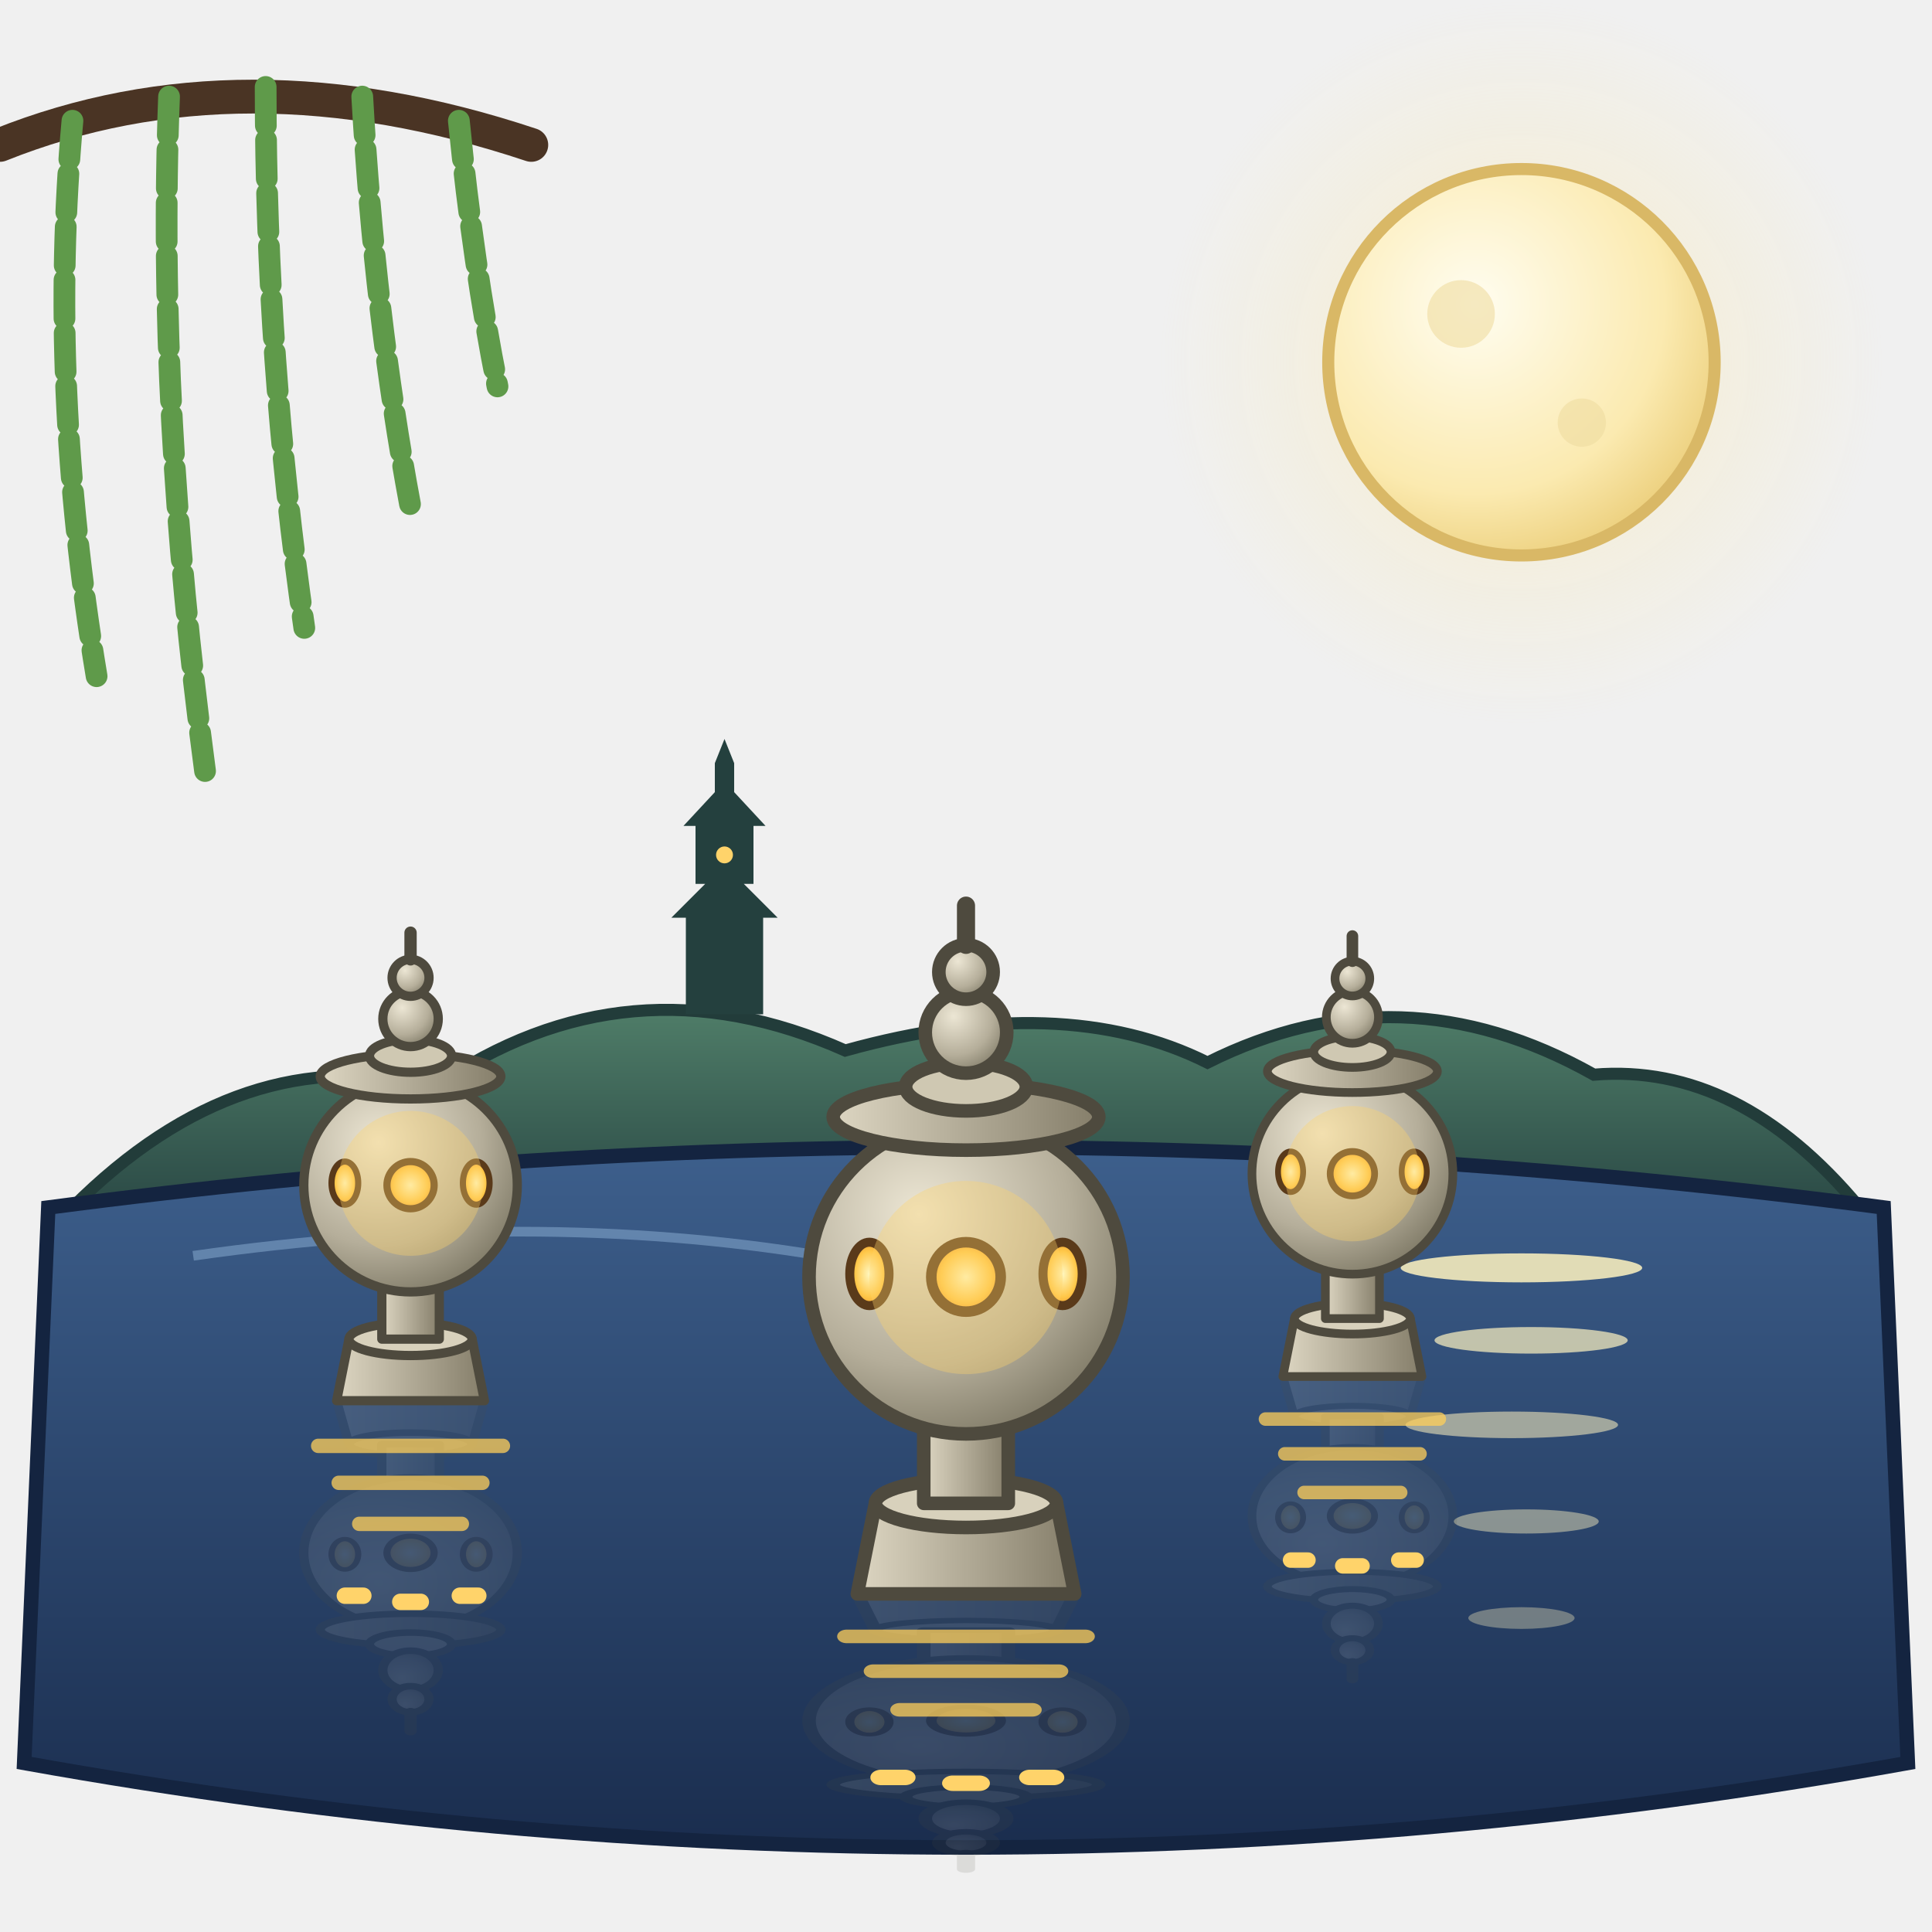
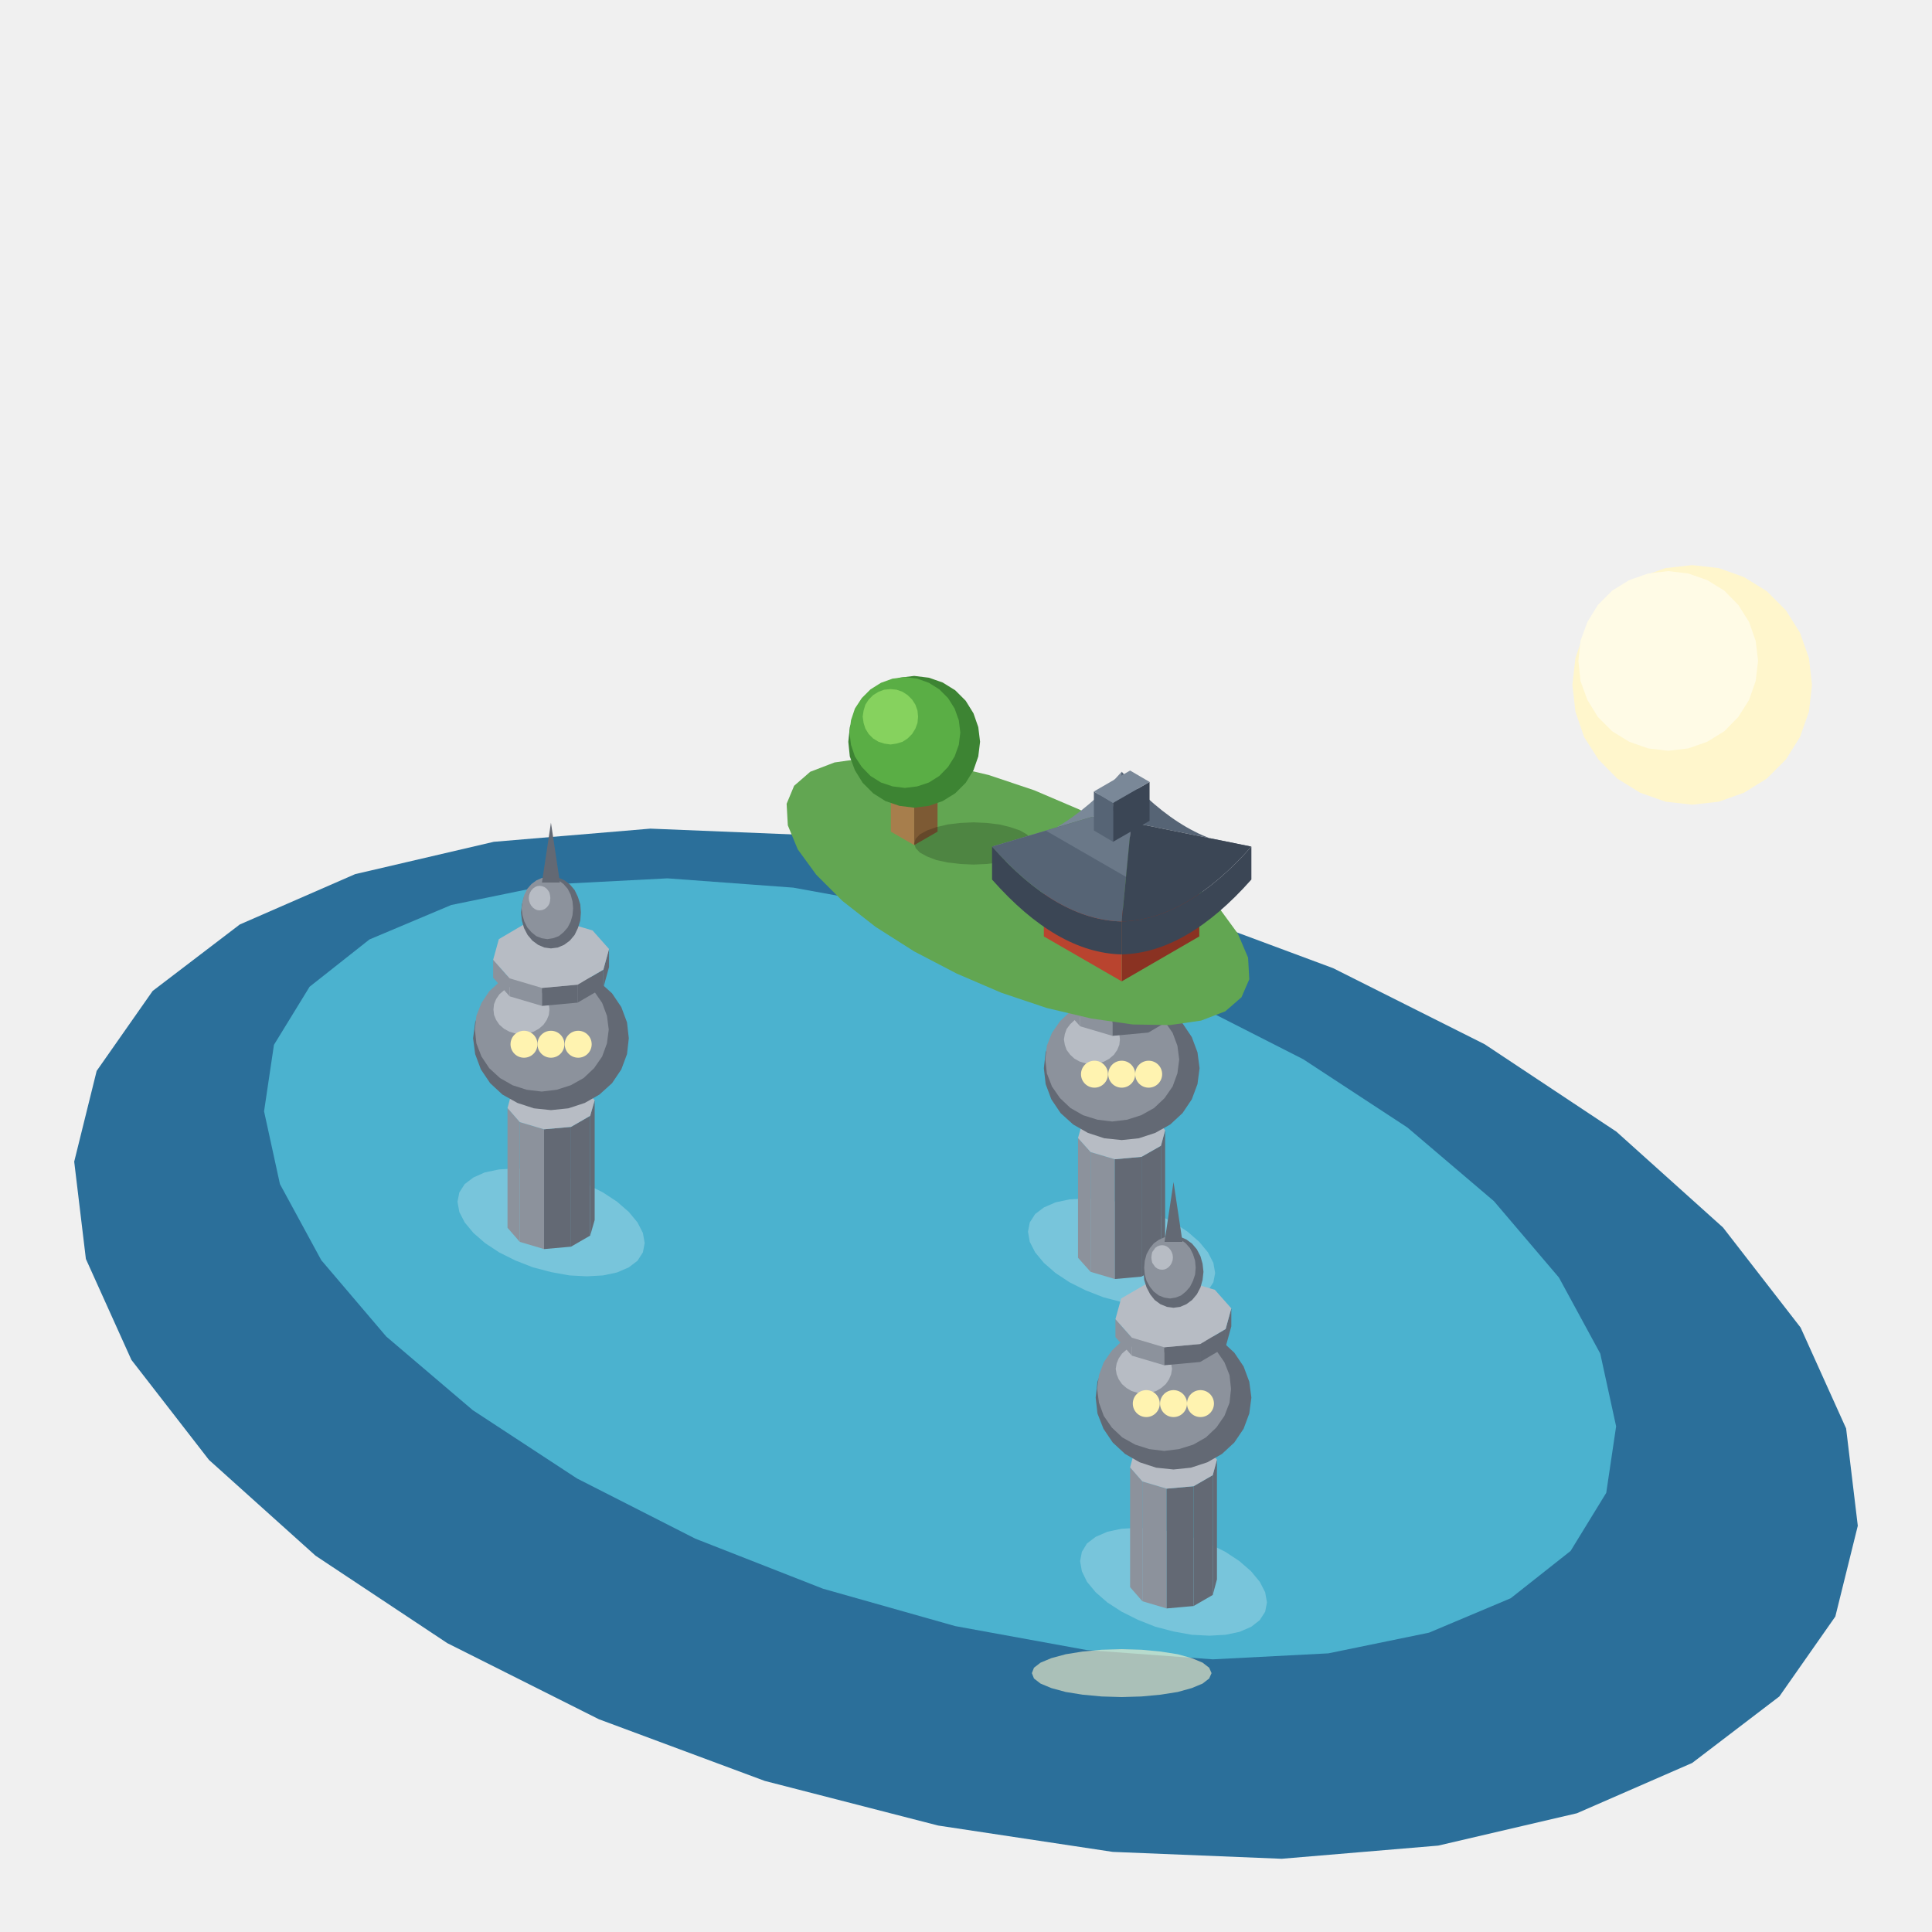
<svg xmlns="http://www.w3.org/2000/svg" viewBox="0 0 80 80">
-   <defs>
-     <radialGradient id="wl-glow" cx="50%" cy="50%" r="50%">
-       <stop offset="0" stop-color="#fff6c8" stop-opacity=".75" />
-       <stop offset=".55" stop-color="#ffe9a0" stop-opacity=".2" />
-       <stop offset="1" stop-color="#ffe9a0" stop-opacity="0" />
-     </radialGradient>
-     <radialGradient id="wl-moon" cx="38%" cy="35%" r="70%">
-       <stop offset="0" stop-color="#fffdf0" />
-       <stop offset=".7" stop-color="#fbeab0" />
-       <stop offset="1" stop-color="#eccf7c" />
-     </radialGradient>
-     <linearGradient id="wl-water" x1="0" y1="0" x2="0" y2="1">
-       <stop offset="0" stop-color="#3d5f8c" />
-       <stop offset="1" stop-color="#1a2d4e" />
-     </linearGradient>
-     <linearGradient id="wl-hill" x1="0" y1="0" x2="0" y2="1">
-       <stop offset="0" stop-color="#4f7d68" />
-       <stop offset="1" stop-color="#2b4a46" />
-     </linearGradient>
-     <radialGradient id="wl-stone" cx="35%" cy="30%" r="80%">
-       <stop offset="0" stop-color="#ece6d4" />
-       <stop offset=".6" stop-color="#b5ae9a" />
-       <stop offset="1" stop-color="#77725f" />
-     </radialGradient>
-     <linearGradient id="wl-stoneL" x1="0" y1="0" x2="1" y2="0">
-       <stop offset="0" stop-color="#ddd6c2" />
-       <stop offset="1" stop-color="#857e6a" />
-     </linearGradient>
-     <radialGradient id="wl-hole" cx="50%" cy="50%" r="60%">
-       <stop offset="0" stop-color="#fff7c0" />
-       <stop offset=".6" stop-color="#ffc84a" />
-       <stop offset="1" stop-color="#e88a1e" />
-     </radialGradient>
-     <g id="wl-lan" stroke="#4e4a3e" stroke-width="0.45" stroke-linejoin="round">
-       <path d="M-3.6,0 L-3,-3 L3,-3 L3.6,0 Z" fill="url(#wl-stoneL)" />
-       <ellipse cx="0" cy="-3" rx="3" ry="0.8" fill="#d8d1bc" />
-       <rect x="-1.4" y="-5.6" width="2.8" height="2.6" fill="url(#wl-stoneL)" />
-       <circle cx="0" cy="-10.5" r="5.2" fill="url(#wl-stone)" />
-       <circle cx="0" cy="-10.5" r="1.15" fill="url(#wl-hole)" stroke="#5a3a1a" stroke-width="0.35" />
-       <ellipse cx="-3.2" cy="-10.6" rx="0.65" ry="1.05" fill="url(#wl-hole)" stroke="#5a3a1a" stroke-width="0.3" />
-       <ellipse cx="3.2" cy="-10.6" rx="0.65" ry="1.05" fill="url(#wl-hole)" stroke="#5a3a1a" stroke-width="0.3" />
-       <ellipse cx="0" cy="-15.8" rx="4.4" ry="1.1" fill="url(#wl-stoneL)" />
-       <ellipse cx="0" cy="-16.8" rx="2" ry="0.8" fill="#cfc8b2" />
-       <circle cx="0" cy="-18.6" r="1.35" fill="url(#wl-stone)" />
-       <circle cx="0" cy="-20.6" r="0.9" fill="url(#wl-stone)" />
-       <path d="M0,-21.5 L0,-22.8" stroke-width="0.6" stroke-linecap="round" />
-     </g>
-     <g id="wl-refl">
-       <path d="M-4.5,2.2 L4.5,2.2 M-3.5,4 L3.5,4 M-2.5,6 L2.5,6" stroke="#ffcf5a" stroke-width="0.7" stroke-linecap="round" opacity=".75" />
-       <path d="M-3.2,9.5 h0.9 M-0.5,9.8 h1 M2.4,9.5 h0.9" stroke="#ffd36a" stroke-width="0.8" stroke-linecap="round" />
-     </g>
-   </defs>
-   <circle cx="63" cy="15" r="15" fill="url(#wl-glow)" />
-   <circle cx="63" cy="15" r="8" fill="url(#wl-moon)" stroke="#d9b866" stroke-width="0.5" />
-   <circle cx="60.5" cy="13" r="1.4" fill="#efdca0" opacity=".6" />
-   <circle cx="65.5" cy="17.5" r="1" fill="#efdca0" opacity=".6" />
-   <path d="M3,50 Q10,43 18,45 Q26,39.5 35,43.5 Q44,41 50,44 Q58,40 66,44.5 Q72,44 77,50 Z" fill="url(#wl-hill)" stroke="#223c3a" stroke-width="0.5" />
-   <g fill="#24403e">
-     <path d="M28.4,42 L28.4,38 L27.8,38 L29.2,36.6 L28.8,36.6 L28.8,34.2 L28.3,34.2 L29.6,32.8 L29.6,31.6 L30,30.6 L30.4,31.6 L30.4,32.8 L31.7,34.2 L31.2,34.2 L31.2,36.6 L30.8,36.6 L32.2,38 L31.6,38 L31.6,42 Z" />
-   </g>
-   <circle cx="30" cy="35.4" r="0.35" fill="#ffd36a" />
-   <path d="M2,50 Q40,45 78,50 L79,73 Q40,80 1,73 Z" fill="url(#wl-water)" stroke="#142440" stroke-width="0.6" />
-   <path d="M8,52 Q22,50 34,52" fill="none" stroke="#7fa2c8" stroke-width="0.4" opacity=".6" />
-   <g fill="#fff3c0">
-     <ellipse cx="63" cy="52.5" rx="5" ry="0.6" opacity=".85" />
-     <ellipse cx="63.4" cy="55.5" rx="4" ry="0.55" opacity=".7" />
-     <ellipse cx="62.6" cy="59" rx="4.4" ry="0.55" opacity=".55" />
-     <ellipse cx="63.2" cy="63" rx="3" ry="0.5" opacity=".45" />
-     <ellipse cx="63" cy="67" rx="2.2" ry="0.45" opacity=".35" />
-     <animate attributeName="opacity" values="1;.7;1" dur="3.5s" repeatCount="indefinite" />
-   </g>
-   <g opacity=".13">
-     <use href="#wl-lan" transform="translate(17,58) scale(.85,-.6)" />
-     <use href="#wl-lan" transform="translate(56,57) scale(.8,-.55)" />
-     <use href="#wl-lan" transform="translate(40,66) scale(1.25,-.5)" />
-   </g>
-   <g>
-     <use href="#wl-refl" transform="translate(17,58) scale(.85)" />
-     <use href="#wl-refl" transform="translate(56,57) scale(.8)" />
-     <use href="#wl-refl" transform="translate(40,66) scale(1.1,.8)" />
-     <animate attributeName="opacity" values="1;.6;1" dur="2.6s" repeatCount="indefinite" />
-   </g>
-   <use href="#wl-lan" transform="translate(17,58) scale(.85)" />
-   <use href="#wl-lan" transform="translate(56,57) scale(.8)" />
-   <use href="#wl-lan" transform="translate(40,66) scale(1.25)" />
-   <g fill="#ffd36a" opacity=".35">
-     <circle cx="17" cy="49" r="3" />
-     <circle cx="56" cy="48.6" r="2.8" />
-     <circle cx="40" cy="52.9" r="4" />
-     <animate attributeName="opacity" values=".35;.2;.35" dur="2.2s" repeatCount="indefinite" />
-   </g>
-   <g fill="none" stroke-linecap="round">
-     <path d="M0,6 Q10,2 22,6" stroke="#4a3424" stroke-width="1.4" />
-     <g stroke="#5f9a4a" stroke-width="0.9" stroke-dasharray="1.6 0.6">
-       <path d="M3,5 Q2,16 4,28" />
-       <path d="M7,4 Q6.5,17 8.5,32" />
-       <path d="M11,3.6 Q11,15 12.6,26" />
-       <path d="M15,4 Q15.5,13 17,21" />
-       <path d="M19,5 Q19.6,11 20.6,16" />
-       <animateTransform attributeName="transform" type="rotate" values="0 10 4;1.5 10 4;0 10 4" dur="6s" repeatCount="indefinite" />
-     </g>
+   <g transform="translate(40 55.64) scale(1.24)">
+     <path d="M24.25 14L20.4 15.68L15.77 16.76L10.54 17.2L4.9 16.97L-0.93 16.09L-6.72 14.6L-12.26 12.54L-17.32 10L-21.72 7.08L-25.28 3.88L-27.87 0.54L-29.39 -2.83L-29.78 -6.08L-29.03 -9.11L-27.16 -11.78L-24.25 -14L-20.4 -15.68L-15.77 -16.76L-10.54 -17.2L-4.9 -16.97L0.93 -16.09L6.72 -14.6L12.26 -12.54L17.32 -10L21.72 -7.08L25.28 -3.88L27.87 -0.54L29.39 2.83L29.78 6.08L29.03 9.11L27.16 11.78Z" fill="#2b6f9a" />
+     <path d="M18.19 8.5L15.46 9.65L12.1 10.34L8.24 10.54L4.03 10.23L-0.36 9.43L-4.78 8.18L-9.04 6.51L-12.99 4.5L-16.47 2.22L-19.36 -0.24L-21.53 -2.79L-22.91 -5.33L-23.44 -7.76L-23.11 -9.98L-21.92 -11.92L-19.92 -13.5L-17.19 -14.65L-13.83 -15.34L-9.97 -15.54L-5.77 -15.23L-1.37 -14.43L3.04 -13.18L7.31 -11.51L11.26 -9.5L14.74 -7.22L17.63 -4.76L19.8 -2.21L21.18 0.33L21.71 2.76L21.38 4.98L20.19 6.92Z" fill="#52c3dc" opacity="0.8" />
+     <path d="M-11.26 -2.55L-11.65 -2.38L-12.12 -2.28L-12.66 -2.25L-13.24 -2.28L-13.85 -2.39L-14.46 -2.55L-15.05 -2.78L-15.59 -3.05L-16.06 -3.36L-16.45 -3.7L-16.74 -4.05L-16.92 -4.4L-16.98 -4.74L-16.92 -5.05L-16.74 -5.33L-16.45 -5.55L-16.07 -5.72L-15.59 -5.82L-15.05 -5.85L-14.47 -5.82L-13.86 -5.71L-13.25 -5.55L-12.66 -5.32L-12.12 -5.05L-11.65 -4.74L-11.26 -4.4L-10.97 -4.05L-10.79 -3.7L-10.73 -3.36L-10.79 -3.05L-10.97 -2.77Z" fill="#ffffff" opacity="0.25" />
+     <path d="M-12.4 -4.13L-12.55 -3.61L-12.55 -7.61L-12.4 -8.13Z" fill="#636974" />
+     <path d="M-14.9 -3.4L-15.31 -3.87L-15.31 -7.87L-14.9 -7.4Z" fill="#8c929c" />
+     <path d="M-12.55 -3.61L-13.19 -3.24L-13.19 -7.24L-12.55 -7.61Z" fill="#636974" />
+     <path d="M-14.09 -3.16L-14.9 -3.4L-14.9 -7.4L-14.09 -7.16Z" fill="#8c929c" />
+     <path d="M-13.19 -3.24L-14.09 -3.16L-14.09 -7.16L-13.19 -7.24Z" fill="#636974" />
+     <path d="M-13.19 -7.24L-14.09 -7.16L-14.9 -7.4L-15.31 -7.87L-15.17 -8.39L-14.52 -8.76L-13.63 -8.84L-12.82 -8.6L-12.4 -8.13L-12.55 -7.61Z" fill="#b7bcc4" />
+     <path d="M-11.26 -10.2L-11.32 -9.67L-11.51 -9.16L-11.82 -8.7L-12.24 -8.32L-12.73 -8.04L-13.28 -7.86L-13.86 -7.8L-14.43 -7.86L-14.98 -8.04L-15.48 -8.32L-15.89 -8.7L-16.2 -9.16L-16.39 -9.67L-16.46 -10.2L-16.39 -10.73L-16.2 -11.24L-15.89 -11.7L-15.48 -12.08L-14.98 -12.36L-14.43 -12.54L-13.86 -12.6L-13.28 -12.54L-12.73 -12.36L-12.24 -12.08L-11.82 -11.7L-11.51 -11.24L-11.32 -10.73Z" fill="#636974" />
+     <path d="M-11.93 -10.49L-11.99 -10.03L-12.15 -9.59L-12.42 -9.2L-12.77 -8.87L-13.2 -8.63L-13.67 -8.48L-14.17 -8.42L-14.67 -8.48L-15.14 -8.63L-15.56 -8.87L-15.92 -9.2L-16.18 -9.59L-16.35 -10.03L-16.4 -10.49L-16.35 -10.95L-16.18 -11.38L-15.92 -11.77L-15.56 -12.1L-15.14 -12.35L-14.67 -12.5L-14.17 -12.55L-13.67 -12.5L-13.2 -12.35L-12.77 -12.1L-12.42 -11.77L-12.15 -11.38L-11.99 -10.95Z" fill="#8c929c" />
+     <path d="M-13.91 -11.16L-13.93 -10.98L-14 -10.81L-14.11 -10.65L-14.26 -10.52L-14.44 -10.42L-14.64 -10.36L-14.84 -10.34L-15.05 -10.36L-15.25 -10.42L-15.43 -10.52L-15.58 -10.65L-15.69 -10.81L-15.76 -10.98L-15.78 -11.16L-15.76 -11.34L-15.69 -11.51L-15.58 -11.67L-15.43 -11.8L-15.25 -11.9L-15.05 -11.96L-14.84 -11.98L-14.64 -11.96L-14.44 -11.9L-14.26 -11.8L-14.11 -11.67L-14 -11.51L-13.93 -11.34Z" fill="#b7bcc4" />
+     <circle cx="-14.76" cy="-10.00" r="0.45" fill="#fff3b0">
+       <animate attributeName="opacity" values="1;0.3;1" dur="2s" begin="0.0s" repeatCount="indefinite" />
+     </circle>
+     <circle cx="-13.86" cy="-10.00" r="0.45" fill="#fff3b0">
+       <animate attributeName="opacity" values="1;0.3;1" dur="2s" begin="0.3s" repeatCount="indefinite" />
+     </circle>
+     <circle cx="-12.95" cy="-10.00" r="0.45" fill="#fff3b0">
+       <animate attributeName="opacity" values="1;0.3;1" dur="2s" begin="0.6s" repeatCount="indefinite" />
+     </circle>
+     <path d="M-11.92 -12.58L-12.11 -11.89L-12.11 -12.49L-11.92 -13.18Z" fill="#636974" />
+     <path d="M-15.24 -11.6L-15.79 -12.22L-15.79 -12.82L-15.24 -12.2Z" fill="#8c929c" />
+     <path d="M-12.11 -11.89L-12.97 -11.39L-12.97 -11.99L-12.11 -12.49Z" fill="#636974" />
+     <path d="M-14.16 -11.28L-15.24 -11.6L-15.24 -12.2L-14.16 -11.88Z" fill="#8c929c" />
+     <path d="M-12.97 -11.39L-14.16 -11.28L-14.16 -11.88L-12.97 -11.99Z" fill="#636974" />
+     <path d="M-12.97 -11.99L-14.16 -11.88L-15.24 -12.2L-15.79 -12.82L-15.6 -13.51L-14.75 -14.01L-13.55 -14.12L-12.47 -13.8L-11.92 -13.18L-12.11 -12.49Z" fill="#b7bcc4" />
+     <path d="M-12.86 -14.4L-12.88 -14.13L-12.96 -13.88L-13.07 -13.65L-13.23 -13.46L-13.42 -13.32L-13.63 -13.23L-13.86 -13.2L-14.08 -13.23L-14.29 -13.32L-14.48 -13.46L-14.64 -13.65L-14.76 -13.88L-14.83 -14.13L-14.86 -14.4L-14.83 -14.67L-14.76 -14.92L-14.64 -15.15L-14.48 -15.34L-14.29 -15.48L-14.08 -15.57L-13.86 -15.6L-13.63 -15.57L-13.42 -15.48L-13.23 -15.34L-13.07 -15.15L-12.96 -14.92L-12.88 -14.67Z" fill="#636974" />
+     <path d="M-13.12 -14.54L-13.14 -14.31L-13.2 -14.1L-13.3 -13.9L-13.44 -13.74L-13.6 -13.61L-13.79 -13.54L-13.98 -13.51L-14.17 -13.54L-14.35 -13.61L-14.51 -13.74L-14.65 -13.9L-14.75 -14.1L-14.81 -14.31L-14.84 -14.54L-14.81 -14.77L-14.75 -14.99L-14.65 -15.19L-14.51 -15.35L-14.35 -15.47L-14.17 -15.55L-13.98 -15.58L-13.79 -15.55L-13.6 -15.47L-13.44 -15.35L-13.3 -15.19L-13.2 -14.99L-13.14 -14.77Z" fill="#8c929c" />
+     <path d="M-13.88 -14.88L-13.89 -14.79L-13.91 -14.7L-13.95 -14.63L-14.01 -14.56L-14.08 -14.51L-14.16 -14.48L-14.24 -14.47L-14.32 -14.48L-14.39 -14.51L-14.46 -14.56L-14.52 -14.63L-14.56 -14.7L-14.59 -14.79L-14.6 -14.88L-14.59 -14.97L-14.56 -15.06L-14.52 -15.13L-14.46 -15.2L-14.39 -15.25L-14.32 -15.28L-14.24 -15.29L-14.16 -15.28L-14.08 -15.25L-14.01 -15.2L-13.95 -15.13L-13.91 -15.06L-13.89 -14.97Z" fill="#b7bcc4" />
+     <path d="M-14.16 -15.4L-13.56 -15.4L-13.86 -17.4Z" fill="#636974" />
+     <path d="M7.79 -1.55L7.41 -1.38L6.93 -1.28L6.39 -1.25L5.81 -1.28L5.2 -1.39L4.59 -1.55L4 -1.78L3.46 -2.05L2.99 -2.36L2.6 -2.7L2.31 -3.05L2.13 -3.4L2.07 -3.74L2.13 -4.05L2.31 -4.33L2.6 -4.55L2.99 -4.72L3.46 -4.82L4 -4.85L4.58 -4.82L5.19 -4.71L5.8 -4.55L6.39 -4.32L6.93 -4.05L7.4 -3.74L7.79 -3.4L8.08 -3.05L8.26 -2.7L8.32 -2.36L8.26 -2.05L8.08 -1.77Z" fill="#ffffff" opacity="0.25" />
+     <path d="M6.65 -3.13L6.51 -2.61L6.51 -6.61L6.65 -7.13Z" fill="#636974" />
+     <path d="M4.16 -2.4L3.74 -2.87L3.74 -6.87L4.16 -6.4Z" fill="#8c929c" />
+     <path d="M6.51 -2.61L5.86 -2.24L5.86 -6.24L6.51 -6.61Z" fill="#636974" />
+     <path d="M4.97 -2.16L4.16 -2.4L4.16 -6.4L4.97 -6.16Z" fill="#8c929c" />
+     <path d="M5.86 -2.24L4.97 -2.16L4.97 -6.16L5.86 -6.24Z" fill="#636974" />
+     <path d="M5.86 -6.24L4.97 -6.16L4.16 -6.4L3.74 -6.87L3.89 -7.39L4.53 -7.76L5.43 -7.84L6.24 -7.6L6.65 -7.13L6.51 -6.61Z" fill="#b7bcc4" />
+     <path d="M7.8 -9.2L7.73 -8.67L7.54 -8.16L7.23 -7.7L6.82 -7.32L6.32 -7.04L5.77 -6.86L5.2 -6.8L4.62 -6.86L4.07 -7.04L3.58 -7.32L3.16 -7.7L2.85 -8.16L2.66 -8.67L2.6 -9.2L2.66 -9.73L2.85 -10.24L3.16 -10.7L3.58 -11.08L4.07 -11.36L4.62 -11.54L5.2 -11.6L5.77 -11.54L6.32 -11.36L6.82 -11.08L7.23 -10.7L7.54 -10.24L7.73 -9.73Z" fill="#636974" />
+     <path d="M7.12 -9.49L7.06 -9.03L6.9 -8.59L6.63 -8.2L6.28 -7.87L5.85 -7.63L5.38 -7.48L4.88 -7.42L4.39 -7.48L3.91 -7.63L3.49 -7.87L3.14 -8.2L2.87 -8.59L2.7 -9.03L2.65 -9.49L2.7 -9.95L2.87 -10.38L3.14 -10.77L3.49 -11.1L3.91 -11.35L4.39 -11.5L4.88 -11.55L5.38 -11.5L5.85 -11.35L6.28 -11.1L6.63 -10.77L6.9 -10.38L7.06 -9.95Z" fill="#8c929c" />
+     <path d="M5.14 -10.16L5.12 -9.98L5.05 -9.81L4.94 -9.65L4.79 -9.52L4.61 -9.42L4.42 -9.36L4.21 -9.34L4 -9.36L3.8 -9.42L3.62 -9.52L3.48 -9.65L3.36 -9.81L3.3 -9.98L3.27 -10.16L3.3 -10.34L3.36 -10.51L3.48 -10.67L3.62 -10.8L3.8 -10.9L4 -10.96L4.21 -10.98L4.42 -10.96L4.61 -10.9L4.79 -10.8L4.94 -10.67L5.05 -10.51L5.12 -10.34Z" fill="#b7bcc4" />
+     <circle cx="4.29" cy="-9.00" r="0.45" fill="#fff3b0">
+       <animate attributeName="opacity" values="1;0.3;1" dur="2s" begin="0.5s" repeatCount="indefinite" />
+     </circle>
+     <circle cx="5.20" cy="-9.00" r="0.45" fill="#fff3b0">
+       <animate attributeName="opacity" values="1;0.3;1" dur="2s" begin="0.8s" repeatCount="indefinite" />
+     </circle>
+     <circle cx="6.10" cy="-9.00" r="0.45" fill="#fff3b0">
+       <animate attributeName="opacity" values="1;0.3;1" dur="2s" begin="1.1s" repeatCount="indefinite" />
+     </circle>
+     <path d="M7.13 -11.58L6.94 -10.89L6.94 -11.49L7.13 -12.18Z" fill="#636974" />
+     <path d="M3.81 -10.6L3.26 -11.22L3.26 -11.82L3.81 -11.2Z" fill="#8c929c" />
+     <path d="M6.94 -10.89L6.09 -10.39L6.09 -10.99L6.94 -11.49Z" fill="#636974" />
+     <path d="M4.89 -10.28L3.81 -10.6L3.81 -11.2L4.89 -10.88Z" fill="#8c929c" />
+     <path d="M6.09 -10.39L4.89 -10.28L4.89 -10.88L6.09 -10.99Z" fill="#636974" />
+     <path d="M6.09 -10.99L4.89 -10.88L3.81 -11.2L3.26 -11.82L3.45 -12.51L4.31 -13.01L5.5 -13.12L6.58 -12.8L7.13 -12.18L6.94 -11.49Z" fill="#b7bcc4" />
+     <path d="M6.2 -13.4L6.17 -13.13L6.1 -12.88L5.98 -12.65L5.82 -12.46L5.63 -12.32L5.42 -12.23L5.2 -12.2L4.97 -12.23L4.76 -12.32L4.57 -12.46L4.41 -12.65L4.3 -12.88L4.22 -13.13L4.2 -13.4L4.22 -13.67L4.3 -13.92L4.41 -14.15L4.57 -14.34L4.76 -14.48L4.97 -14.57L5.2 -14.6L5.42 -14.57L5.63 -14.48L5.82 -14.34L5.98 -14.15L6.1 -13.92L6.17 -13.67Z" fill="#636974" />
+     <path d="M5.94 -13.54L5.91 -13.31L5.85 -13.1L5.75 -12.9L5.61 -12.74L5.45 -12.61L5.27 -12.54L5.08 -12.51L4.88 -12.54L4.7 -12.61L4.54 -12.74L4.4 -12.9L4.3 -13.1L4.24 -13.31L4.22 -13.54L4.24 -13.77L4.3 -13.99L4.4 -14.19L4.54 -14.35L4.7 -14.47L4.88 -14.55L5.08 -14.58L5.27 -14.55L5.45 -14.47L5.61 -14.35L5.75 -14.19L5.85 -13.99L5.91 -13.77Z" fill="#8c929c" />
+     <path d="M5.18 -13.88L5.17 -13.79L5.14 -13.7L5.1 -13.63L5.04 -13.56L4.97 -13.51L4.9 -13.48L4.82 -13.47L4.74 -13.48L4.66 -13.51L4.59 -13.56L4.53 -13.63L4.49 -13.7L4.47 -13.79L4.46 -13.88L4.47 -13.97L4.49 -14.06L4.53 -14.13L4.59 -14.2L4.66 -14.25L4.74 -14.28L4.82 -14.29L4.9 -14.28L4.97 -14.25L5.04 -14.2L5.1 -14.13L5.14 -14.06L5.17 -13.97Z" fill="#b7bcc4" />
+     <path d="M4.9 -14.4L5.5 -14.4L5.2 -16.4Z" fill="#636974" />
+     <path d="M9.53 9.45L9.14 9.62L8.67 9.72L8.13 9.75L7.54 9.72L6.93 9.61L6.32 9.45L5.74 9.22L5.2 8.95L4.72 8.64L4.33 8.3L4.04 7.95L3.87 7.6L3.81 7.26L3.87 6.95L4.04 6.67L4.33 6.45L4.72 6.28L5.19 6.18L5.73 6.15L6.32 6.18L6.92 6.29L7.53 6.45L8.12 6.68L8.66 6.95L9.13 7.26L9.52 7.6L9.81 7.95L9.99 8.3L10.05 8.64L9.99 8.95L9.81 9.23Z" fill="#ffffff" opacity="0.25" />
+     <path d="M8.38 7.87L8.24 8.39L8.24 4.39L8.38 3.87Z" fill="#636974" />
+     <path d="M5.89 8.6L5.48 8.13L5.48 4.13L5.89 4.6Z" fill="#8c929c" />
+     <path d="M8.24 8.39L7.6 8.76L7.6 4.76L8.24 4.39Z" fill="#636974" />
+     <path d="M6.7 8.84L5.89 8.6L5.89 4.6L6.7 4.84Z" fill="#8c929c" />
+     <path d="M7.6 8.76L6.7 8.84L6.7 4.84L7.6 4.76Z" fill="#636974" />
+     <path d="M7.6 4.76L6.7 4.84L5.89 4.6L5.48 4.13L5.62 3.61L6.26 3.24L7.16 3.16L7.97 3.4L8.38 3.87L8.24 4.39Z" fill="#b7bcc4" />
+     <path d="M9.53 1.8L9.46 2.33L9.27 2.84L8.96 3.3L8.55 3.68L8.06 3.96L7.51 4.14L6.93 4.2L6.35 4.14L5.8 3.96L5.31 3.68L4.9 3.3L4.59 2.84L4.39 2.33L4.33 1.8L4.39 1.27L4.59 0.76L4.9 0.3L5.31 -0.08L5.8 -0.36L6.35 -0.54L6.93 -0.6L7.51 -0.54L8.06 -0.36L8.55 -0.08L8.96 0.3L9.27 0.76L9.46 1.27Z" fill="#636974" />
+     <path d="M8.85 1.51L8.8 1.97L8.63 2.41L8.36 2.8L8.01 3.13L7.59 3.37L7.11 3.52L6.62 3.58L6.12 3.52L5.65 3.37L5.22 3.13L4.87 2.8L4.6 2.41L4.44 1.97L4.38 1.51L4.44 1.05L4.6 0.62L4.87 0.23L5.22 -0.1L5.65 -0.35L6.12 -0.5L6.62 -0.55L7.11 -0.5L7.59 -0.35L8.01 -0.1L8.36 0.23L8.63 0.62L8.8 1.05Z" fill="#8c929c" />
+     <path d="M6.88 0.84L6.85 1.02L6.78 1.19L6.67 1.35L6.52 1.48L6.35 1.58L6.15 1.64L5.94 1.66L5.73 1.64L5.53 1.58L5.36 1.48L5.21 1.35L5.1 1.19L5.03 1.02L5 0.84L5.03 0.66L5.1 0.49L5.21 0.33L5.36 0.2L5.53 0.1L5.73 0.04L5.94 0.02L6.15 0.04L6.35 0.1L6.52 0.2L6.67 0.33L6.78 0.49L6.85 0.66Z" fill="#b7bcc4" />
+     <circle cx="6.02" cy="2.00" r="0.45" fill="#fff3b0">
+       <animate attributeName="opacity" values="1;0.3;1" dur="2s" begin="1.0s" repeatCount="indefinite" />
+     </circle>
+     <circle cx="6.93" cy="2.00" r="0.45" fill="#fff3b0">
+       <animate attributeName="opacity" values="1;0.3;1" dur="2s" begin="1.3s" repeatCount="indefinite" />
+     </circle>
+     <circle cx="7.83" cy="2.00" r="0.45" fill="#fff3b0">
+       <animate attributeName="opacity" values="1;0.3;1" dur="2s" begin="1.6s" repeatCount="indefinite" />
+     </circle>
+     <path d="M8.86 -0.58L8.67 0.11L8.67 -0.49L8.86 -1.18Z" fill="#636974" />
+     <path d="M5.54 0.4L4.99 -0.22L4.99 -0.82L5.54 -0.2Z" fill="#8c929c" />
+     <path d="M8.67 0.11L7.82 0.61L7.82 0.01L8.67 -0.49Z" fill="#636974" />
+     <path d="M6.62 0.72L5.54 0.4L5.54 -0.2L6.62 0.12Z" fill="#8c929c" />
+     <path d="M7.82 0.61L6.62 0.72L6.62 0.12L7.82 0.01Z" fill="#636974" />
+     <path d="M7.82 0.01L6.62 0.12L5.54 -0.2L4.99 -0.82L5.18 -1.51L6.04 -2.01L7.23 -2.12L8.31 -1.8L8.86 -1.18L8.67 -0.49Z" fill="#b7bcc4" />
+     <path d="M7.93 -2.4L7.9 -2.13L7.83 -1.88L7.71 -1.65L7.55 -1.46L7.36 -1.32L7.15 -1.23L6.93 -1.2L6.71 -1.23L6.49 -1.32L6.3 -1.46L6.15 -1.65L6.03 -1.88L5.95 -2.13L5.93 -2.4L5.95 -2.67L6.03 -2.92L6.15 -3.15L6.3 -3.34L6.49 -3.48L6.71 -3.57L6.93 -3.6L7.15 -3.57L7.36 -3.48L7.55 -3.34L7.71 -3.15L7.83 -2.92L7.9 -2.67Z" fill="#636974" />
+     <path d="M7.67 -2.54L7.65 -2.31L7.58 -2.1L7.48 -1.9L7.34 -1.74L7.18 -1.61L7 -1.54L6.81 -1.51L6.62 -1.54L6.44 -1.61L6.27 -1.74L6.14 -1.9L6.03 -2.1L5.97 -2.31L5.95 -2.54L5.97 -2.77L6.03 -2.99L6.14 -3.19L6.27 -3.35L6.44 -3.47L6.62 -3.55L6.81 -3.58L7 -3.55L7.18 -3.47L7.34 -3.35L7.48 -3.19L7.58 -2.99L7.65 -2.77Z" fill="#8c929c" />
+     <path d="M6.91 -2.88L6.9 -2.79L6.87 -2.7L6.83 -2.63L6.77 -2.56L6.7 -2.51L6.63 -2.48L6.55 -2.47L6.47 -2.48L6.39 -2.51L6.32 -2.56L6.27 -2.63L6.22 -2.7L6.2 -2.79L6.19 -2.88L6.2 -2.97L6.22 -3.06L6.27 -3.13L6.32 -3.2L6.39 -3.25L6.47 -3.28L6.55 -3.29L6.63 -3.28L6.7 -3.25L6.77 -3.2L6.83 -3.13L6.87 -3.06L6.9 -2.97Z" fill="#b7bcc4" />
+     <path d="M6.63 -3.4L7.23 -3.4L6.93 -5.4Z" fill="#636974" />
+     <path d="M8.66 -11.1L7.85 -10.79L6.81 -10.64L5.57 -10.66L4.18 -10.86L2.7 -11.21L1.18 -11.72L-0.31 -12.36L-1.73 -13.1L-3.02 -13.92L-4.12 -14.78L-5 -15.66L-5.62 -16.51L-5.95 -17.31L-5.99 -18.03L-5.74 -18.63L-5.2 -19.1L-4.39 -19.41L-3.34 -19.56L-2.1 -19.54L-0.72 -19.34L0.76 -18.99L2.28 -18.48L3.78 -17.84L5.2 -17.1L6.48 -16.28L7.58 -15.42L8.46 -14.54L9.08 -13.69L9.42 -12.89L9.46 -12.17L9.2 -11.57Z" fill="#62a652" />
+     <path d="M-0.95 -17.1L-1.73 -16.65L-1.73 -18.45L-0.95 -18.9Z" fill="#7d5a34" />
+     <path d="M-2.51 -17.1L-1.73 -16.65L-1.73 -18.45L-2.51 -18.9Z" fill="#a77e4c" />
+     <path d="M2.23 -16.7L2.18 -16.55L2.03 -16.4L1.8 -16.27L1.48 -16.15L1.11 -16.07L0.69 -16.02L0.25 -16L-0.19 -16.02L-0.61 -16.07L-0.99 -16.15L-1.3 -16.27L-1.54 -16.4L-1.68 -16.55L-1.73 -16.7L-1.68 -16.86L-1.54 -17.01L-1.3 -17.14L-0.99 -17.25L-0.61 -17.34L-0.19 -17.39L0.25 -17.41L0.69 -17.39L1.11 -17.34L1.48 -17.25L1.8 -17.14L2.03 -17.01L2.18 -16.86Z" fill="#000000" opacity="0.2" />
+     <path d="M0.47 -20.1L0.41 -19.61L0.25 -19.15L-0.01 -18.73L-0.36 -18.38L-0.78 -18.12L-1.24 -17.96L-1.73 -17.9L-2.22 -17.96L-2.69 -18.12L-3.1 -18.38L-3.45 -18.73L-3.71 -19.15L-3.88 -19.61L-3.93 -20.1L-3.88 -20.59L-3.71 -21.05L-3.45 -21.47L-3.1 -21.82L-2.69 -22.08L-2.22 -22.24L-1.73 -22.3L-1.24 -22.24L-0.78 -22.08L-0.36 -21.82L-0.01 -21.47L0.25 -21.05L0.41 -20.59Z" fill="#3d8433" />
+     <path d="M-0.19 -20.41L-0.24 -20L-0.38 -19.61L-0.6 -19.26L-0.89 -18.96L-1.24 -18.74L-1.63 -18.61L-2.04 -18.56L-2.45 -18.61L-2.84 -18.74L-3.19 -18.96L-3.48 -19.26L-3.71 -19.61L-3.84 -20L-3.89 -20.41L-3.84 -20.82L-3.71 -21.21L-3.48 -21.56L-3.19 -21.85L-2.84 -22.07L-2.45 -22.21L-2.04 -22.26L-1.63 -22.21L-1.24 -22.07L-0.89 -21.85L-0.6 -21.56L-0.38 -21.21L-0.24 -20.82Z" fill="#5aae45" />
+     <path d="M-1.6 -20.94L-1.62 -20.73L-1.69 -20.54L-1.8 -20.36L-1.95 -20.21L-2.12 -20.1L-2.32 -20.04L-2.52 -20.01L-2.73 -20.04L-2.92 -20.1L-3.1 -20.21L-3.25 -20.36L-3.36 -20.54L-3.42 -20.73L-3.45 -20.94L-3.42 -21.14L-3.36 -21.34L-3.25 -21.51L-3.1 -21.66L-2.92 -21.77L-2.73 -21.84L-2.52 -21.86L-2.32 -21.84L-2.12 -21.77L-1.95 -21.66L-1.8 -21.51L-1.69 -21.34L-1.62 -21.14Z" fill="#86d25e" />
+     <path d="M7.79 -13.6L5.2 -12.1L5.2 -14.5L7.79 -16Z" fill="#8a3222" />
+     <path d="M2.6 -13.6L5.2 -12.1L5.2 -14.5L2.6 -16Z" fill="#b9442f" />
+     <path d="M5.2 -19.1Q7.36 -16.65 9.53 -16.6L5.52 -17.41L4.87 -17.79Z" fill="#566475" />
+     <path d="M0.87 -16.6Q3.03 -16.65 5.2 -19.1L4.87 -17.79Z" fill="#7a8898" />
+     <path d="M0.87 -16.6Q3.03 -14.15 5.2 -14.1L5.2 -13Q3.03 -13.05 0.87 -15.5Z" fill="#3b4655" />
+     <path d="M5.2 -14.1Q7.36 -14.15 9.53 -16.6L9.53 -15.5Q7.36 -13.05 5.2 -13Z" fill="#3b4655" />
+     <path d="M0.87 -16.6Q3.03 -14.15 5.2 -14.1L5.52 -17.41L4.87 -17.79Z" fill="#566475" />
+     <path d="M2.67 -17.13L5.34 -15.59L5.52 -17.41L4.87 -17.79Z" fill="#7a8898" opacity="0.55" />
+     <path d="M5.2 -14.1Q7.36 -14.15 9.53 -16.6L5.52 -17.41Z" fill="#3b4655" />
+     <path d="M6.13 -17.46L4.91 -16.76L4.91 -18.06L6.13 -18.76Z" fill="#3b4655" />
+     <path d="M4.27 -17.14L4.91 -16.76L4.91 -18.06L4.27 -18.44Z" fill="#566475" />
+     <path d="M5.48 -19.14L6.13 -18.76L4.91 -18.06L4.27 -18.44Z" fill="#7a8898" />
+     <path d="M28.25 -22L28.15 -21.11L27.85 -20.26L27.38 -19.51L26.74 -18.87L25.98 -18.4L25.14 -18.1L24.25 -18L23.36 -18.1L22.51 -18.4L21.75 -18.87L21.12 -19.51L20.64 -20.26L20.35 -21.11L20.25 -22L20.35 -22.89L20.64 -23.74L21.12 -24.49L21.75 -25.13L22.51 -25.6L23.36 -25.9L24.25 -26L25.14 -25.9L25.98 -25.6L26.74 -25.13L27.38 -24.49L27.85 -23.74L28.15 -22.89Z" fill="#fff6cc" />
+     <path d="M26.45 -22.8L26.37 -22.13L26.15 -21.5L25.79 -20.93L25.32 -20.45L24.75 -20.1L24.12 -19.88L23.45 -19.8L22.78 -19.88L22.15 -20.1L21.58 -20.45L21.1 -20.93L20.75 -21.5L20.52 -22.13L20.45 -22.8L20.52 -23.47L20.75 -24.1L21.1 -24.67L21.58 -25.15L22.15 -25.5L22.78 -25.72L23.45 -25.8L24.12 -25.72L24.75 -25.5L25.32 -25.15L25.79 -24.67L26.15 -24.1L26.37 -23.47Z" fill="#fffbe6" />
+     <path d="M8.2 11L8.12 11.18L7.9 11.35L7.54 11.5L7.07 11.63L6.5 11.72L5.86 11.78L5.2 11.8L4.53 11.78L3.89 11.72L3.33 11.63L2.85 11.5L2.49 11.35L2.27 11.18L2.2 11L2.27 10.82L2.49 10.65L2.85 10.5L3.33 10.37L3.89 10.28L4.53 10.22L5.2 10.2L5.86 10.22L6.5 10.28L7.07 10.37L7.54 10.5L7.9 10.65L8.12 10.82Z" fill="#fff6cc" opacity="0.6" />
  </g>
</svg>
